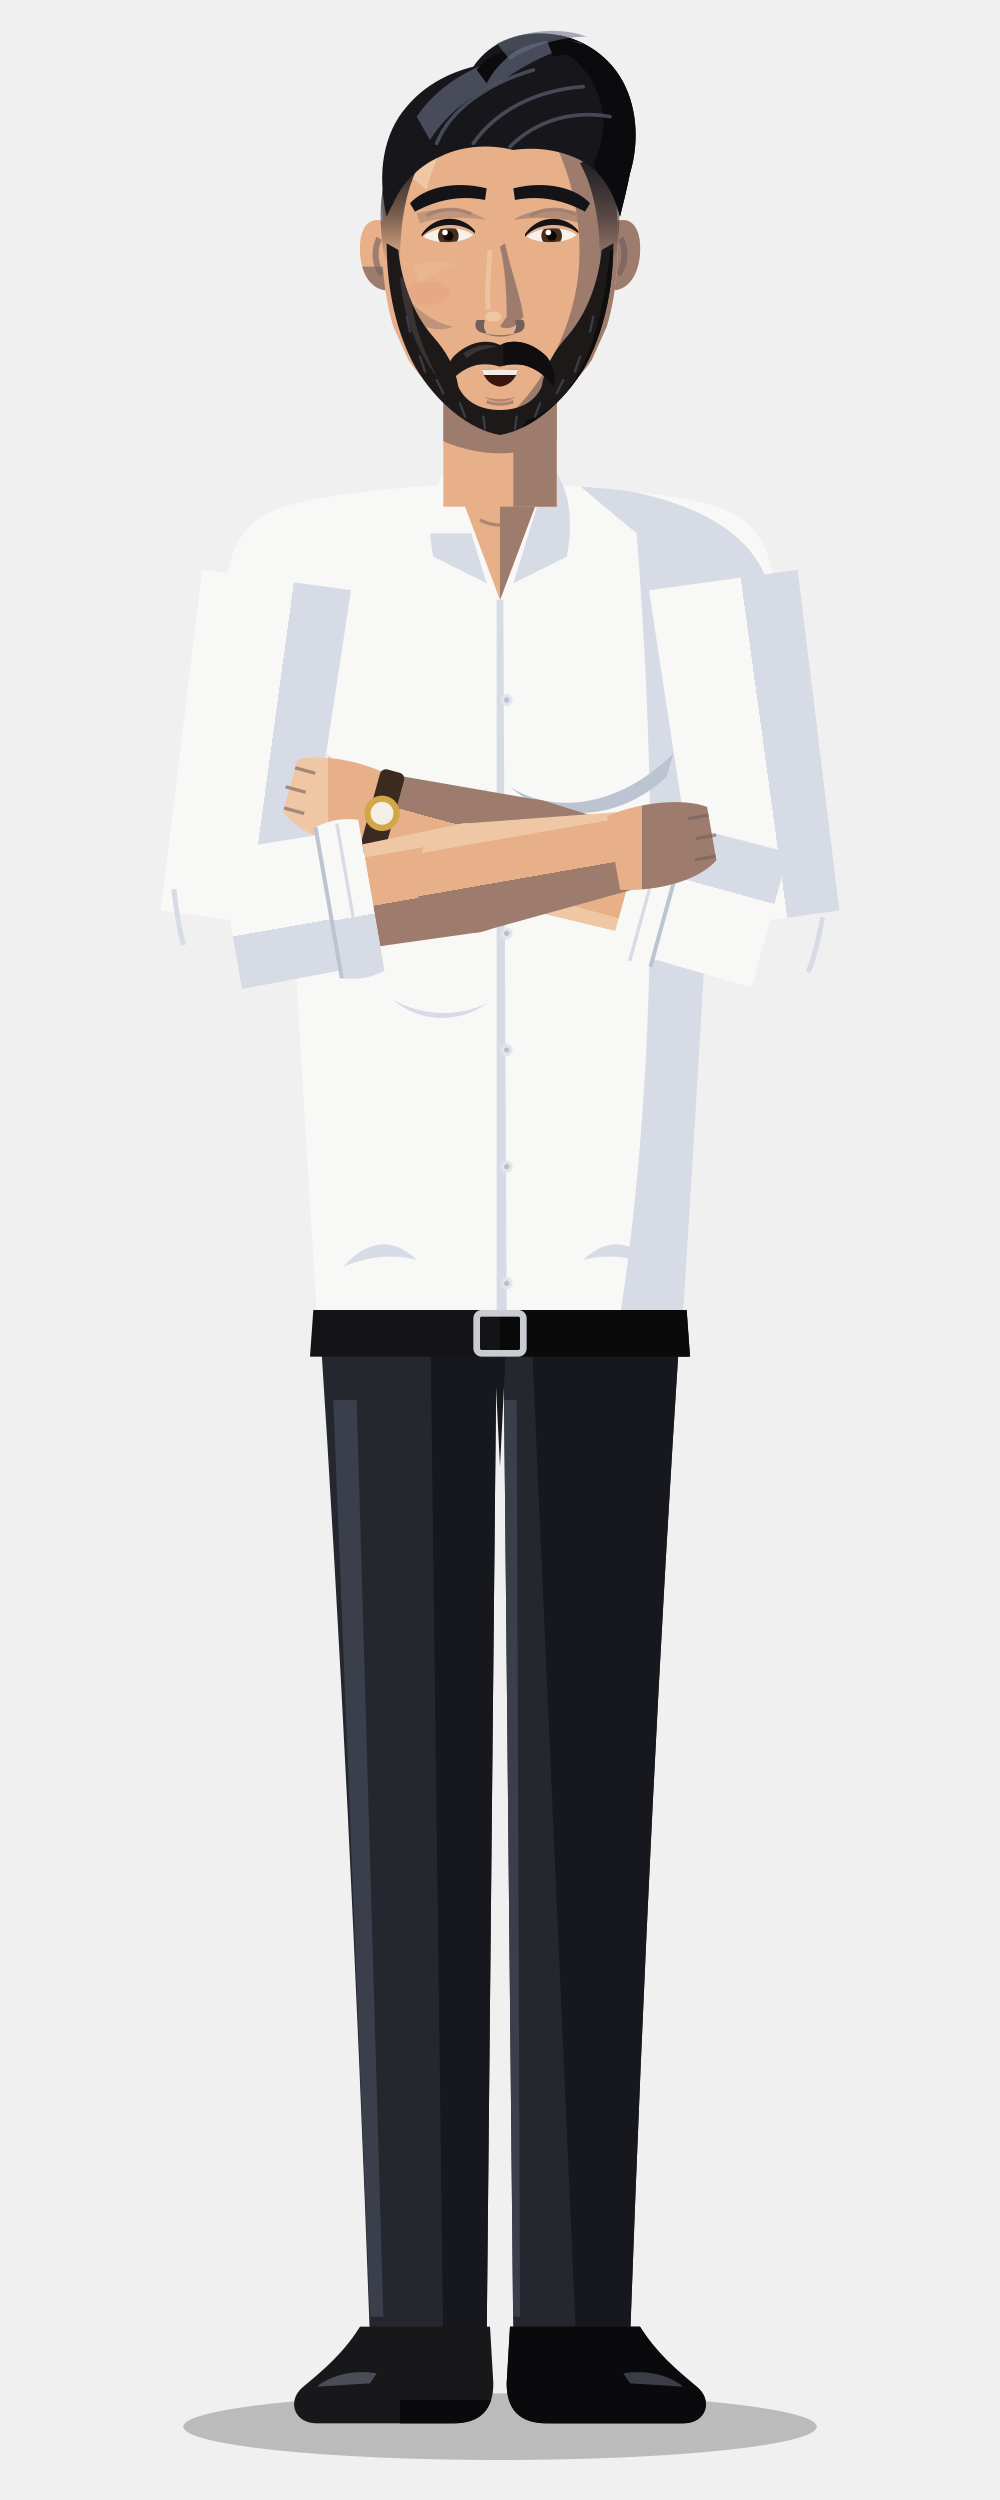
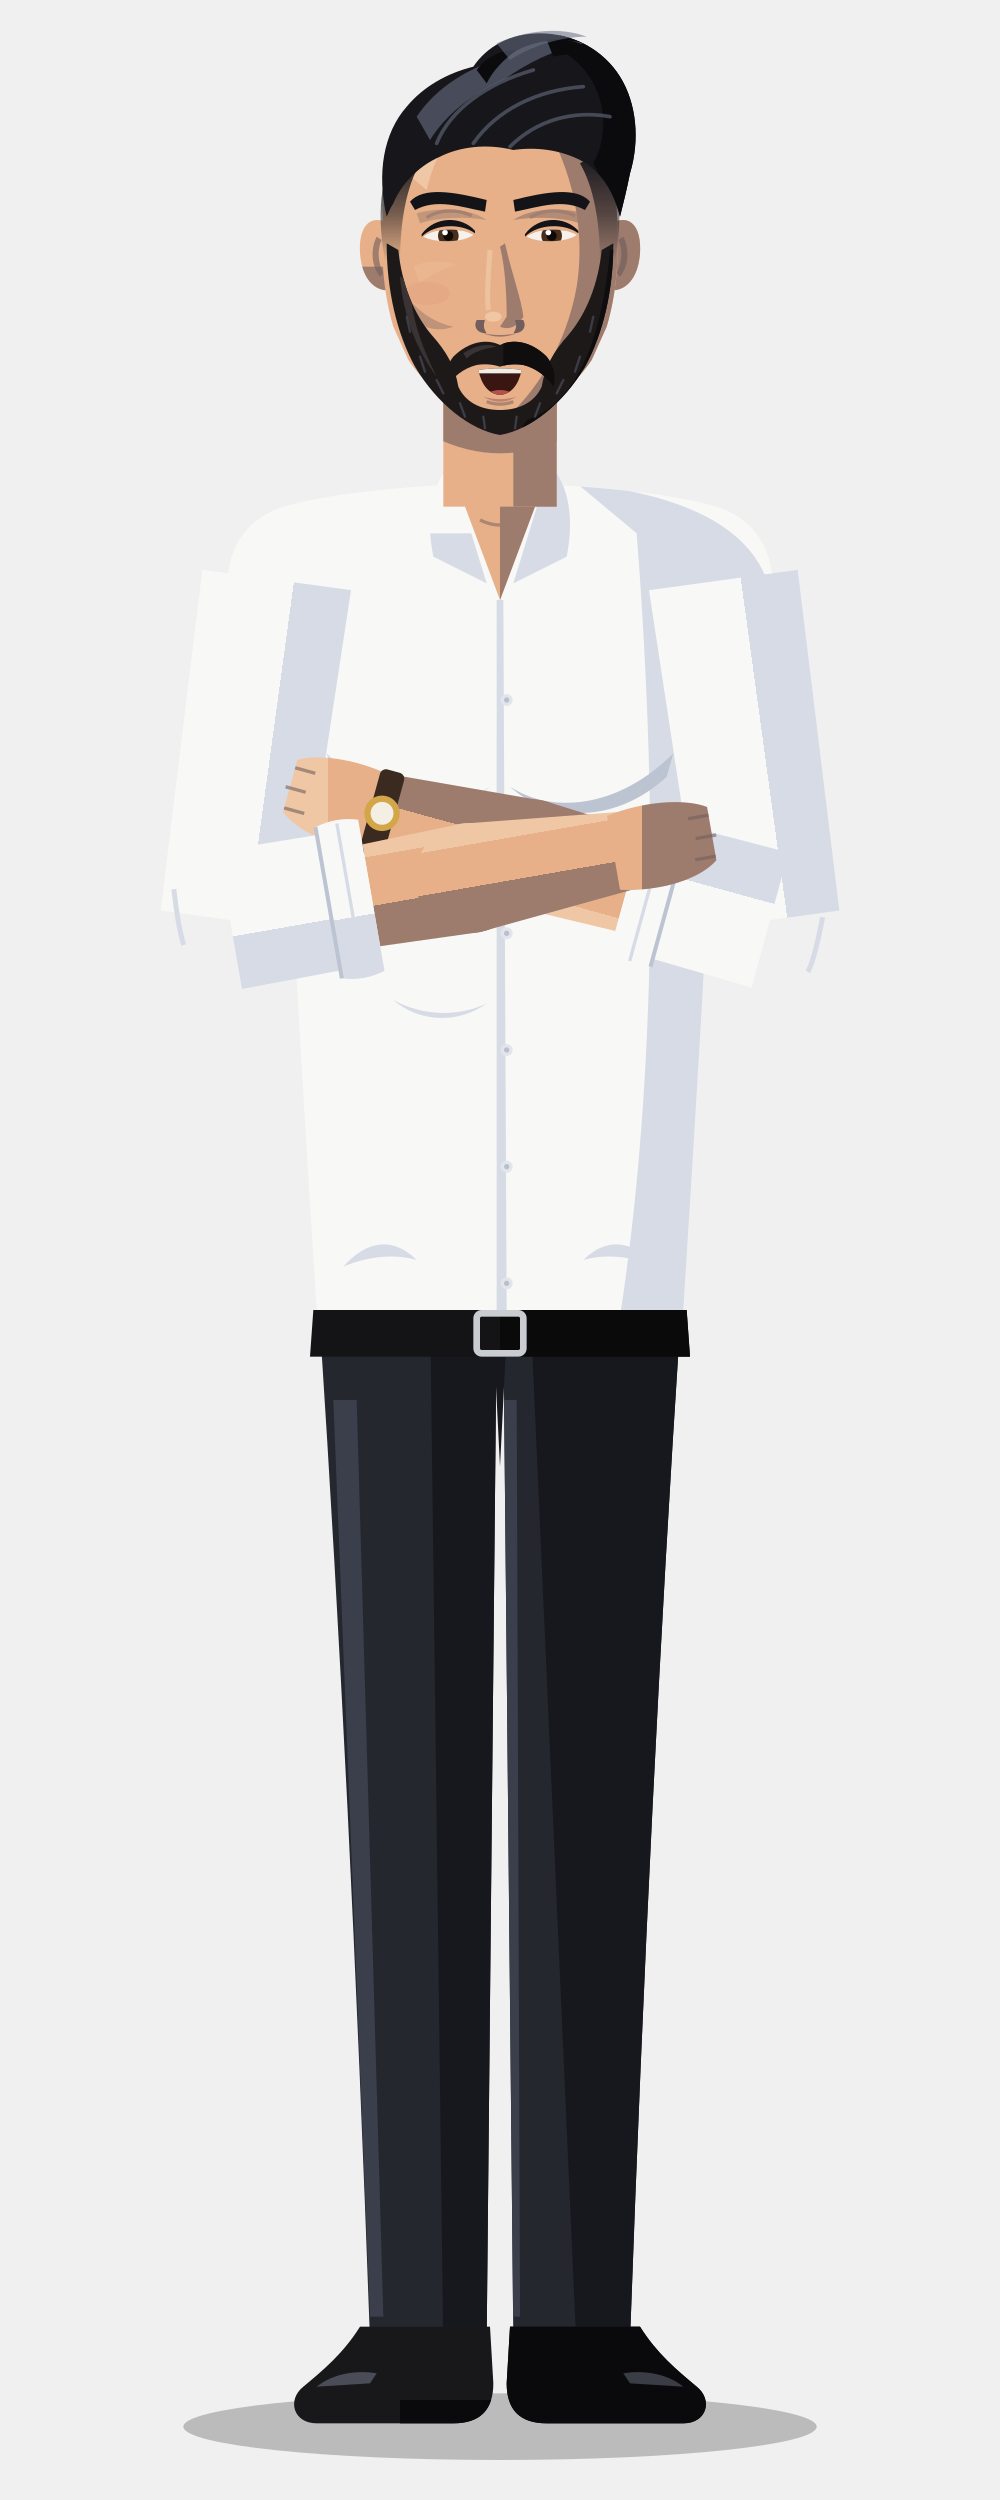
<svg xmlns="http://www.w3.org/2000/svg" viewBox="0 0 600 1500" width="600" height="1500">
  <defs>
    <linearGradient id="fade" x1="0" y1="0" x2="0" y2="1">
      <stop offset="0" stop-color="#16161b" stop-opacity="1" />
      <stop offset="0.55" stop-color="#16161b" stop-opacity="0.55" />
      <stop offset="1" stop-color="#16161b" stop-opacity="0" />
    </linearGradient>
    <clipPath id="c1">
      <path d="M192,796 L298,796 L292,1404 L222,1404 C214,1180 204,980 192,796 Z" />
    </clipPath>
    <clipPath id="c2">
      <path d="M 408,796 L 302,796 L 308,1404 L 378,1404 C 386,1180 396,980 408,796 Z" />
    </clipPath>
    <clipPath id="c3">
      <path d="M216,1396 L294,1396 L296,1430 C296,1446 288,1454 272,1454 L190,1454 C176,1454 172,1440 182,1432 C194,1422 206,1412 216,1396 Z" />
    </clipPath>
    <clipPath id="c4">
      <path d="M 384,1396 L 306,1396 L 304,1430 C 304,1446 312,1454 328,1454 L 410,1454 C 424,1454 428,1440 418,1432 C 406,1422 394,1412 384,1396 Z" />
    </clipPath>
    <clipPath id="c5">
      <path d="M300,290 C268,290 204,294 170,304 C146,312 136,330 136,356 L140,404 C148,432 162,452 172,470 C176,560 182,660 190,786 L410,786 C418,660 424,560 428,470 C438,452 452,432 460,404 L464,356 C464,330 454,312 430,304 C396,294 332,290 300,290 Z" />
    </clipPath>
    <clipPath id="c6">
      <path d="M276,296 L324,296 L300,360 Z" />
    </clipPath>
    <clipPath id="c7">
      <path d="M266,284 C258,296 256,314 260,334 L292,350 L276,298 Z" />
    </clipPath>
    <clipPath id="c8">
      <path d="M 334,284 C 342,296 344,314 340,334 L 308,350 L 324,298 Z" />
    </clipPath>
    <clipPath id="c9">
      <path d="M188,786 L412,786 L414,814 L186,814 Z" />
    </clipPath>
    <linearGradient id="g10" gradientUnits="userSpaceOnUse" x1="404.9" y1="455.9" x2="491.1" y2="444.1">
      <stop offset="0" stop-color="#f8f8f6" />
      <stop offset="0.62" stop-color="#f8f8f6" />
      <stop offset="0.62" stop-color="#d6dbe5" />
      <stop offset="1" stop-color="#d6dbe5" />
    </linearGradient>
    <linearGradient id="g11" gradientUnits="userSpaceOnUse" x1="108.9" y1="444.1" x2="195.1" y2="455.9">
      <stop offset="0" stop-color="#f8f8f6" />
      <stop offset="0.62" stop-color="#f8f8f6" />
      <stop offset="0.62" stop-color="#d6dbe5" />
      <stop offset="1" stop-color="#d6dbe5" />
    </linearGradient>
    <linearGradient id="g12" gradientUnits="userSpaceOnUse" x1="339.4" y1="551.5" x2="356.4" y2="489.8">
      <stop offset="0" stop-color="#efc7a4" />
      <stop offset="0.14" stop-color="#efc7a4" />
      <stop offset="0.14" stop-color="#e7b089" />
      <stop offset="0.6" stop-color="#e7b089" />
      <stop offset="0.6" stop-color="#9d7c6e" />
      <stop offset="1" stop-color="#9d7c6e" />
    </linearGradient>
    <linearGradient id="g13" gradientUnits="userSpaceOnUse" x1="256.1" y1="523.9" x2="270.7" y2="470.9">
      <stop offset="0" stop-color="#efc7a4" />
      <stop offset="0.14" stop-color="#efc7a4" />
      <stop offset="0.14" stop-color="#e7b089" />
      <stop offset="0.6" stop-color="#e7b089" />
      <stop offset="0.6" stop-color="#9d7c6e" />
      <stop offset="1" stop-color="#9d7c6e" />
    </linearGradient>
    <linearGradient id="g14" gradientUnits="userSpaceOnUse" x1="415.0" y1="582.1" x2="437.0" y2="502.1">
      <stop offset="0" stop-color="#f8f8f6" />
      <stop offset="0.62" stop-color="#f8f8f6" />
      <stop offset="0.62" stop-color="#d6dbe5" />
      <stop offset="1" stop-color="#d6dbe5" />
    </linearGradient>
    <linearGradient id="g15" gradientUnits="userSpaceOnUse" x1="377.8" y1="576.6" x2="402.2" y2="487.8">
      <stop offset="0" stop-color="#f8f8f6" />
      <stop offset="0.62" stop-color="#f8f8f6" />
      <stop offset="0.62" stop-color="#d6dbe5" />
      <stop offset="1" stop-color="#d6dbe5" />
    </linearGradient>
    <linearGradient id="g16" gradientUnits="userSpaceOnUse" x1="-7.4" y1="27.0" x2="7.4" y2="-27.0">
      <stop offset="0" stop-color="#efc7a4" />
      <stop offset="0.14" stop-color="#efc7a4" />
      <stop offset="0.14" stop-color="#e7b089" />
      <stop offset="0.6" stop-color="#e7b089" />
      <stop offset="0.6" stop-color="#9d7c6e" />
      <stop offset="1" stop-color="#9d7c6e" />
    </linearGradient>
    <linearGradient id="g17" gradientUnits="userSpaceOnUse" x1="246.9" y1="500.5" x2="257.9" y2="563.5">
      <stop offset="0" stop-color="#efc7a4" />
      <stop offset="0.14" stop-color="#efc7a4" />
      <stop offset="0.14" stop-color="#e7b089" />
      <stop offset="0.6" stop-color="#e7b089" />
      <stop offset="0.6" stop-color="#9d7c6e" />
      <stop offset="1" stop-color="#9d7c6e" />
    </linearGradient>
    <linearGradient id="g18" gradientUnits="userSpaceOnUse" x1="332.1" y1="490.1" x2="341.6" y2="544.3">
      <stop offset="0" stop-color="#efc7a4" />
      <stop offset="0.14" stop-color="#efc7a4" />
      <stop offset="0.14" stop-color="#e7b089" />
      <stop offset="0.6" stop-color="#e7b089" />
      <stop offset="0.6" stop-color="#9d7c6e" />
      <stop offset="1" stop-color="#9d7c6e" />
    </linearGradient>
    <linearGradient id="g19" gradientUnits="userSpaceOnUse" x1="166.8" y1="504.8" x2="181.2" y2="586.6">
      <stop offset="0" stop-color="#f8f8f6" />
      <stop offset="0.62" stop-color="#f8f8f6" />
      <stop offset="0.62" stop-color="#d6dbe5" />
      <stop offset="1" stop-color="#d6dbe5" />
    </linearGradient>
    <linearGradient id="g20" gradientUnits="userSpaceOnUse" x1="202.1" y1="494.1" x2="217.9" y2="584.7">
      <stop offset="0" stop-color="#f8f8f6" />
      <stop offset="0.62" stop-color="#f8f8f6" />
      <stop offset="0.62" stop-color="#d6dbe5" />
      <stop offset="1" stop-color="#d6dbe5" />
    </linearGradient>
    <linearGradient id="g21" gradientUnits="userSpaceOnUse" x1="4.8" y1="-27.6" x2="-4.8" y2="27.6">
      <stop offset="0" stop-color="#efc7a4" />
      <stop offset="0.14" stop-color="#efc7a4" />
      <stop offset="0.14" stop-color="#e7b089" />
      <stop offset="0.6" stop-color="#e7b089" />
      <stop offset="0.6" stop-color="#9d7c6e" />
      <stop offset="1" stop-color="#9d7c6e" />
    </linearGradient>
    <clipPath id="c22">
      <path d="M233,134 C222,128 215,136 216,152 C217,166 224,176 236,174 Z" />
    </clipPath>
    <clipPath id="c23">
      <path d="M 367,134 C 378,128 385,136 384,152 C 383,166 376,176 364,174 Z" />
    </clipPath>
    <clipPath id="c24">
      <path d="M266,220 L266,304 L334,304 L334,220 Z" />
    </clipPath>
    <clipPath id="c25">
      <path d="M300,64 C341,64 369,88 370,126 C372,152 370,176 364,196 L355,216 C343,234 324,247 300,249 C276,247 257,234 245,216 L236,196 C230,176 228,152 230,126 C231,88 259,64 300,64 Z" />
    </clipPath>
    <clipPath id="c26">
-       <path d="M254,142 C261,135.5 277,135.5 284,141 C277,146.55 261,146.55 254,142 Z" />
+       <path d="M254,142 C261,136.5 277,136.5 284,141 C277,145.85 261,145.85 254,142 Z" />
    </clipPath>
    <clipPath id="c27">
-       <path d="M316,142 C323,135.5 339,135.5 346,141 C339,146.55 323,146.55 316,142 Z" />
+       <path d="M316,142 C323,136.5 339,136.5 346,141 C339,145.85 323,145.85 316,142 Z" />
    </clipPath>
    <clipPath id="c28">
      <path d="M232,146 C232,174 238,200 249,220 C262,242 282,258 300,261 C318,258 338,242 351,220 C362,200 368,174 368,146 L361,150 C359,170 352,188 341,201 C332,211 327,220 325,232 C321,241 312,246 300,246 C288,246 279,241 275,232 C273,220 268,211 259,201 C248,188 241,170 239,150 Z" />
    </clipPath>
    <clipPath id="c29">
      <path d="M272,214 C281,205 292,203 300,207 C308,203 319,205 328,214 C332,219 334,226 332,232 C328,226 322,221 314,219 C308,218 303,219 300,220 C297,219 292,218 286,219 C278,221 272,226 268,232 C266,226 268,219 272,214 Z" />
    </clipPath>
    <clipPath id="c30">
-       <path d="M289,222 Q300,221 311,222 Q308,231 300,232 Q292,231 289,222 Z" />
+       <path d="M287,222 Q300,220 313,222 Q310,236 300,237 Q290,236 287,222 Z" />
    </clipPath>
    <clipPath id="c31">
      <path d="M232,130 C226,104 230,80 244,64 C254,52 268,44 284,40 C292,28 306,20 324,20 C344,20 362,30 372,46 C382,62 384,84 378,104 C376,114 374,122 372,130 C368,114 360,102 348,96 C336,90 322,88 308,90 C292,86 276,88 264,94 C250,100 240,112 236,122 C234,125 233,128 232,130 Z" />
    </clipPath>
  </defs>
  <ellipse cx="300" cy="1456" rx="190" ry="20" fill="#000" opacity="0.22" />
  <path d="M192,796 L298,796 L292,1404 L222,1404 C214,1180 204,980 192,796 Z" fill="#24272e" />
  <g clip-path="url(#c1)">
    <path d="M258,780 L304,780 L300,1412 L266,1412 Z" fill="#16181d" />
    <path d="M200,840 L214,840 L230,1390 L222,1390 Z" fill="#3a3f4b" />
  </g>
  <path d="M 408,796 L 302,796 L 308,1404 L 378,1404 C 386,1180 396,980 408,796 Z" fill="#24272e" />
  <g clip-path="url(#c2)">
    <path d="M318,780 L420,780 L420,1412 L346,1412 Z" fill="#16181d" />
    <path d="M 310,840 L 302,840 L 306,1390 L 312,1390 Z" fill="#3a3f4b" />
  </g>
  <path d="M296,800 L300,880 L304,800 Z" fill="#16181d" />
  <path d="M216,1396 L294,1396 L296,1430 C296,1446 288,1454 272,1454 L190,1454 C176,1454 172,1440 182,1432 C194,1422 206,1412 216,1396 Z" fill="#18181b" />
  <g clip-path="url(#c3)">
    <path d="M240,1440 L300,1440 L300,1460 L240,1460 Z" fill="#0a0a0c" />
    <path d="M190,1432 C200,1424 214,1422 226,1424 L222,1430 Z" fill="#4a4d58" />
  </g>
  <path d="M 384,1396 L 306,1396 L 304,1430 C 304,1446 312,1454 328,1454 L 410,1454 C 424,1454 428,1440 418,1432 C 406,1422 394,1412 384,1396 Z" fill="#18181b" />
  <g clip-path="url(#c4)">
    <path d="M300,1380 L440,1380 L440,1460 L300,1460 Z" fill="#0a0a0c" />
    <path d="M 410,1432 C 400,1424 386,1422 374,1424 L 378,1430 Z" fill="#3a3d46" />
  </g>
  <path d="M300,290 C268,290 204,294 170,304 C146,312 136,330 136,356 L140,404 C148,432 162,452 172,470 C176,560 182,660 190,786 L410,786 C418,660 424,560 428,470 C438,452 452,432 460,404 L464,356 C464,330 454,312 430,304 C396,294 332,290 300,290 Z" fill="#f8f8f6" />
  <g clip-path="url(#c5)">
    <path d="M346,290 C406,296 466,316 464,374 C460,422 444,450 430,474 L414,790 L372,790 C392,660 396,500 382,320 Z" fill="#d6dbe5" />
    <path d="M138,392 C148,428 162,452 174,472 L184,472 C172,448 160,422 150,392 Z" fill="#d6dbe5" />
  </g>
  <path d="M196,452 C230,486 270,488 294,472 C270,494 230,494 200,466 Z" fill="#d6dbe5" />
  <path d="M404,452 C370,486 330,488 306,472 C330,494 370,494 400,466 Z" fill="#bcc3d1" />
  <path d="M236,600 C254,610 276,610 292,602 C276,614 252,614 236,600 Z" fill="#d6dbe5" />
  <path d="M206,760 C220,744 236,742 250,756 C236,752 220,754 206,760 Z" fill="#d6dbe5" />
  <path d="M350,756 C364,742 380,744 394,760 C380,754 364,752 350,756 Z" fill="#d6dbe5" />
  <path d="M238,520 C256,530 276,530 292,522 C276,534 254,534 238,520 Z" fill="#d6dbe5" />
  <path d="M276,296 L324,296 L300,360 Z" fill="#e7b089" />
  <g clip-path="url(#c6)">
    <path d="M300,290 L330,290 L300,364 Z" fill="#9d7c6e" />
  </g>
  <path d="M288,312 Q300,318 312,312" fill="none" stroke="#9d7c6e" stroke-width="2" opacity="0.8" />
  <path d="M266,284 C258,296 256,314 260,334 L292,350 L276,298 Z" fill="#f8f8f6" />
  <g clip-path="url(#c7)">
    <path d="M256,320 L292,320 L292,352 L256,352 Z" fill="#d6dbe5" />
  </g>
  <path d="M 334,284 C 342,296 344,314 340,334 L 308,350 L 324,298 Z" fill="#f8f8f6" />
  <g clip-path="url(#c8)">
    <path d="M 334,284 C 342,296 344,314 340,334 L 308,350 L 324,298 Z" fill="#d6dbe5" />
  </g>
  <path d="M268,286 Q300,280 332,286 L326,292 Q300,288 274,292 Z" fill="#d6dbe5" />
  <path d="M298,360 L302,360 L304,786 L298,786 Z" fill="#d6dbe5" />
  <circle cx="304" cy="420" r="3.6" fill="#e2e5eb" />
  <circle cx="304" cy="420" r="1.6" fill="#b9bfcb" />
  <circle cx="304" cy="490" r="3.6" fill="#e2e5eb" />
  <circle cx="304" cy="490" r="1.6" fill="#b9bfcb" />
  <circle cx="304" cy="560" r="3.6" fill="#e2e5eb" />
  <circle cx="304" cy="560" r="1.6" fill="#b9bfcb" />
  <circle cx="304" cy="630" r="3.6" fill="#e2e5eb" />
  <circle cx="304" cy="630" r="1.6" fill="#b9bfcb" />
  <circle cx="304" cy="700" r="3.6" fill="#e2e5eb" />
  <circle cx="304" cy="700" r="1.6" fill="#b9bfcb" />
  <circle cx="304" cy="770" r="3.6" fill="#e2e5eb" />
  <circle cx="304" cy="770" r="1.6" fill="#b9bfcb" />
  <path d="M188,786 L412,786 L414,814 L186,814 Z" fill="#141416" />
  <g clip-path="url(#c9)">
    <path d="M300,780 L420,780 L420,820 L300,820 Z" fill="#0a0a0b" />
  </g>
  <rect x="286" y="788" width="28" height="24" rx="3" fill="none" stroke="#c9ccd1" stroke-width="4" />
  <path d="M389.4,354.1 L420.4,557.7 L503.6,546.3 L478.6,341.9 Z" fill="url(#g10)" />
  <path d="M121.4,341.9 L96.4,546.3 L179.6,557.7 L210.6,354.1 Z" fill="url(#g11)" />
  <path d="M369.2,558.6 L309.6,544.3 L327.1,480.7 L385.7,498.9 Z" fill="url(#g12)" />
  <circle cx="318.3" cy="512.5" r="33.0" fill="url(#g13)" />
  <path d="M309.6,544.3 L202.7,503.5 L214.3,461.1 L327.1,480.7 Z" fill="url(#g13)" />
  <path d="M450.9,592.5 L379.1,571.7 L400.9,492.7 L473.1,511.5 Z" fill="url(#g14)" />
  <path d="M414.7,491.3 Q403.3,484.0 389.7,484.4 L365.3,573.1 Q376.7,580.4 390.3,580.0 Z" fill="url(#g15)" />
  <path d="M414.7,491.3 L390.3,580.0" stroke="#bcc3d1" stroke-width="2.4" />
  <path d="M402.2,487.8 L377.8,576.6" stroke="#d6dbe5" stroke-width="2" />
  <path d="M484.6,583.1 q3.7,-5.5 9.0,-32.8" fill="none" stroke="#d6dbe5" stroke-width="3" />
  <g transform="translate(222.0,486.0) rotate(105.4)">
    <g transform="scale(-1.25,1.25)">
      <path d="M-18,-8 C-22,10 -20,30 -12,40 L14,40 C20,30 22,10 18,-8 Z" fill="url(#g16)" />
      <path d="M-10,30 L-10,40 M0,32 L0,42 M10,30 L10,40" fill="none" stroke="#725e5c" stroke-width="1.6" opacity="0.6" />
      <rect x="-21" y="-12" width="42" height="12" rx="3" fill="#3a2a20" />
      <circle cx="0" cy="-6" r="8.5" fill="#d4a64a" />
      <circle cx="0" cy="-6" r="5.5" fill="#f4efe4" />
    </g>
  </g>
  <path d="M217.5,506.6 L276.3,494.3 L287.6,559.3 L228.1,567.7 Z" fill="url(#g17)" />
  <circle cx="282.0" cy="526.8" r="33.0" fill="url(#g18)" />
  <path d="M276.3,494.3 L388.0,485.9 L395.6,529.3 L287.6,559.3 Z" fill="url(#g18)" />
  <path d="M130.8,510.6 L202.9,499.0 L217.1,579.8 L145.2,593.4 Z" fill="url(#g19)" />
  <path d="M205.1,587.0 Q218.6,588.7 230.7,582.5 L214.9,491.8 Q201.4,490.1 189.3,496.3 Z" fill="url(#g20)" />
  <path d="M205.1,587.0 L189.3,496.3" stroke="#bcc3d1" stroke-width="2.4" />
  <path d="M217.9,584.7 L202.1,494.1" stroke="#d6dbe5" stroke-width="2" />
  <path d="M104.3,533.5 q2.4,21.8 5.9,33.5" fill="none" stroke="#d6dbe5" stroke-width="3" />
  <g transform="translate(378.0,510.0) rotate(-99.9)">
    <g transform="scale(1.25,1.25)">
      <path d="M-18,-8 C-22,10 -20,30 -12,40 L14,40 C20,30 22,10 18,-8 Z" fill="url(#g21)" />
      <path d="M-10,30 L-10,40 M0,32 L0,42 M10,30 L10,40" fill="none" stroke="#725e5c" stroke-width="1.6" opacity="0.6" />
    </g>
  </g>
  <path d="M233,134 C222,128 215,136 216,152 C217,166 224,176 236,174 Z" fill="#e7b089" />
  <g clip-path="url(#c22)">
    <path d="M200,160 L240,160 L240,190 L200,190 Z" fill="#9d7c6e" />
  </g>
  <path d="M 367,134 C 378,128 385,136 384,152 C 383,166 376,176 364,174 Z" fill="#e7b089" />
  <g clip-path="url(#c23)">
    <path d="M360,120 L400,120 L400,190 L360,190 Z" fill="#9d7c6e" />
  </g>
  <path d="M226,142 C222,150 223,160 228,166 L230,164 C227,158 226,150 229,144 Z" fill="#725e5c" opacity="0.6" />
  <path d="M 374,142 C 378,150 377,160 372,166 L 370,164 C 373,158 374,150 371,144 Z" fill="#725e5c" opacity="0.7" />
  <path d="M266,220 L266,304 L334,304 L334,220 Z" fill="#e7b089" />
  <g clip-path="url(#c24)">
    <path d="M308,210 L340,210 L340,310 L308,310 Z" fill="#9d7c6e" />
    <path d="M260,210 L340,210 L340,262 Q300,282 260,262 Z" fill="#9d7c6e" />
  </g>
  <path d="M300,64 C341,64 369,88 370,126 C372,152 370,176 364,196 L355,216 C343,234 324,247 300,249 C276,247 257,234 245,216 L236,196 C230,176 228,152 230,126 C231,88 259,64 300,64 Z" fill="#e7b089" />
  <g clip-path="url(#c25)">
    <path d="M318,60 C352,70 376,96 376,130 C378,170 368,204 350,228 C336,244 318,252 300,254 C322,236 340,206 346,172 C352,134 342,94 318,60 Z" fill="#9d7c6e" />
    <path d="M244,104 C250,86 264,74 282,70 C268,82 260,96 256,114 Z" fill="#efc7a4" />
  </g>
  <path d="M248,160 C256,156 266,156 274,159 C266,161 258,165 252,170 Z" fill="#efc7a4" opacity="0.25" />
  <path d="M244,178 C252,188 262,194 272,196 C262,200 250,196 244,188 Z" fill="#9d7c6e" opacity="0.55" />
  <ellipse cx="256" cy="176" rx="14" ry="7" fill="#e07e70" opacity="0.14" />
-   <path d="M246,122 C254,113 272,108 292,113 L291,120 C276,117 262,120 249,127 Z" fill="#141317" />
-   <path d="M 354,122 C 346,113 328,108 308,113 L 309,120 C 324,117 338,120 351,127 Z" fill="#141317" />
+   <path d="M246,121 C254,112 272,115 292,120 L291,127 C276,124 262,119 249,126 Z" fill="#141317" />
+   <path d="M 354,121 C 346,112 328,115 308,120 L 309,127 C 324,124 338,119 351,126 Z" fill="#141317" />
  <path d="M250,128 C264,124 282,125 292,132 C280,130 264,130 252,134 Z" fill="#9d7c6e" opacity="0.5" />
  <path d="M 350,128 C 336,124 318,125 308,132 C 320,130 336,130 348,134 Z" fill="#9d7c6e" opacity="0.7" />
-   <path d="M254,142 C261,135.5 277,135.5 284,141 C277,146.55 261,146.55 254,142 Z" fill="#f6f1ea" />
+   <path d="M254,142 C261,136.5 277,136.5 284,141 C277,145.85 261,145.85 254,142 Z" fill="#f6f1ea" />
  <g clip-path="url(#c26)">
    <circle cx="269" cy="141.5" r="6.2" fill="#4a2e1c" />
    <circle cx="269" cy="141.5" r="3" fill="#0e0907" />
    <circle cx="267" cy="139.5" r="1.7" fill="#fff" />
-     <rect x="249" y="120" width="40" height="17.5" fill="#000" opacity="0.14" />
-   </g>
-   <path d="M253,142 C261,133.0 277,133.0 285,140 L285,138.5 C277,128.5 261,128.5 253,140.5 Z" fill="#141317" />
-   <path d="M256,129.5 C264,124.5 275,124.5 283,128.5" fill="none" stroke="#9d7c6e" stroke-width="2" opacity="0.8" />
-   <path d="M316,142 C323,135.5 339,135.5 346,141 C339,146.55 323,146.55 316,142 Z" fill="#f6f1ea" />
+     <rect x="249" y="120" width="40" height="18.5" fill="#000" opacity="0.14" />
+   </g>
+   <path d="M253,142 C261,134.0 277,134.0 285,140 L285,138.5 C277,129.5 261,129.5 253,140.5 Z" fill="#141317" />
+   <path d="M256,130.5 C264,125.5 275,125.5 283,129.5" fill="none" stroke="#9d7c6e" stroke-width="2" opacity="0.8" />
+   <path d="M316,142 C323,136.5 339,136.5 346,141 C339,145.85 323,145.85 316,142 Z" fill="#f6f1ea" />
  <g clip-path="url(#c27)">
    <circle cx="331" cy="141.5" r="6.2" fill="#4a2e1c" />
    <circle cx="331" cy="141.5" r="3" fill="#0e0907" />
    <circle cx="329" cy="139.5" r="1.7" fill="#fff" />
-     <rect x="311" y="120" width="40" height="17.5" fill="#000" opacity="0.14" />
-   </g>
-   <path d="M315,142 C323,133.0 339,133.0 347,140 L347,138.5 C339,128.5 323,128.5 315,140.5 Z" fill="#141317" />
-   <path d="M318,129.5 C326,124.5 337,124.5 345,128.5" fill="none" stroke="#9d7c6e" stroke-width="2" opacity="0.8" />
+     <rect x="311" y="120" width="40" height="18.5" fill="#000" opacity="0.14" />
+   </g>
+   <path d="M315,142 C323,134.0 339,134.0 347,140 L347,138.5 C339,129.5 323,129.5 315,140.5 Z" fill="#141317" />
+   <path d="M318,130.5 C326,125.5 337,125.5 345,129.5" fill="none" stroke="#9d7c6e" stroke-width="2" opacity="0.8" />
  <path d="M303,146 C307,164 313,180 314,190 C310,197 304,198 300,196 L304,190 C304,176 303,160 300,148 Z" fill="#9d7c6e" />
  <path d="M286,192 C284,196 286,200 292,200 C290,197 290,195 291,192 Z" fill="#725e5c" />
  <path d="M314,192 C316,196 314,200 308,200 C310,197 310,195 309,192 Z" fill="#725e5c" />
  <path d="M290,200 Q300,204 310,200 Q300,202 290,200 Z" fill="#725e5c" opacity="0.7" />
  <ellipse cx="296" cy="190" rx="5" ry="3" fill="#efc7a4" />
  <path d="M294,150 C293,164 292,176 293,186" fill="none" stroke="#efc7a4" stroke-width="3" opacity="0.8" />
  <path d="M232,146 C232,174 238,200 249,220 C262,242 282,258 300,261 C318,258 338,242 351,220 C362,200 368,174 368,146 L361,150 C359,170 352,188 341,201 C332,211 327,220 325,232 C321,241 312,246 300,246 C288,246 279,241 275,232 C273,220 268,211 259,201 C248,188 241,170 239,150 Z" fill="#1d1919" />
  <g clip-path="url(#c28)">
    <path d="M316,252 C340,244 360,216 366,150 L380,150 L380,280 L300,280 Z" fill="#0f0d0e" />
    <path d="M240,166 C242,190 250,210 262,226 C252,206 246,188 246,168 Z" fill="#3a3333" />
  </g>
  <path d="M252,214 l3,9" fill="none" stroke="#474b5a" stroke-width="1.4" stroke-linecap="round" stroke-linejoin="round" opacity="0.7" />
  <path d="M262,228 l4,8" fill="none" stroke="#474b5a" stroke-width="1.4" stroke-linecap="round" stroke-linejoin="round" opacity="0.7" />
  <path d="M276,242 l3,8" fill="none" stroke="#474b5a" stroke-width="1.4" stroke-linecap="round" stroke-linejoin="round" opacity="0.7" />
  <path d="M290,250 l1,7" fill="none" stroke="#474b5a" stroke-width="1.4" stroke-linecap="round" stroke-linejoin="round" opacity="0.7" />
  <path d="M244,190 l2,9" fill="none" stroke="#474b5a" stroke-width="1.4" stroke-linecap="round" stroke-linejoin="round" opacity="0.7" />
  <path d="M310,250 l-1,7" fill="none" stroke="#474b5a" stroke-width="1.4" stroke-linecap="round" stroke-linejoin="round" opacity="0.7" />
  <path d="M324,242 l-3,8" fill="none" stroke="#474b5a" stroke-width="1.4" stroke-linecap="round" stroke-linejoin="round" opacity="0.7" />
  <path d="M338,228 l-4,8" fill="none" stroke="#474b5a" stroke-width="1.4" stroke-linecap="round" stroke-linejoin="round" opacity="0.7" />
  <path d="M348,214 l-3,9" fill="none" stroke="#474b5a" stroke-width="1.4" stroke-linecap="round" stroke-linejoin="round" opacity="0.7" />
  <path d="M356,190 l-2,9" fill="none" stroke="#474b5a" stroke-width="1.4" stroke-linecap="round" stroke-linejoin="round" opacity="0.7" />
  <path d="M272,214 C281,205 292,203 300,207 C308,203 319,205 328,214 C332,219 334,226 332,232 C328,226 322,221 314,219 C308,218 303,219 300,220 C297,219 292,218 286,219 C278,221 272,226 268,232 C266,226 268,219 272,214 Z" fill="#1d1919" />
  <g clip-path="url(#c29)">
    <path d="M302,200 L340,200 L340,236 L302,236 Z" fill="#0f0d0e" />
    <path d="M278,212 C285,207 293,206 298,208 C291,209 284,211 280,215 Z" fill="#3a3333" />
  </g>
-   <path d="M289,222 Q300,221 311,222 Q308,231 300,232 Q292,231 289,222 Z" fill="#3a1612" />
+   <path d="M287,222 Q300,220 313,222 Q310,236 300,237 Q290,236 287,222 Z" fill="#3a1612" />
  <g clip-path="url(#c30)">
-     <rect x="280" y="218" width="40" height="7" fill="#f1ece4" />
-     <ellipse cx="300" cy="241" rx="10" ry="6" fill="#b4504e" />
+     <rect x="278" y="218" width="44" height="6" fill="#f1ece4" />
+     <ellipse cx="300" cy="240" rx="10" ry="6" fill="#b4504e" />
  </g>
  <path d="M290,238 Q300,244 310,238 Q300,241 290,238 Z" fill="#c27f6c" />
  <path d="M292,241 Q300,244 308,241" fill="none" stroke="#9d7c6e" stroke-width="2" opacity="0.8" />
  <path d="M231,156 C226,130 228,106 238,90 L252,98 C244,112 240,132 240,158 Z" fill="url(#fade)" />
  <path d="M 369,156 C 374,130 372,106 362,90 L 348,98 C 356,112 360,132 360,158 Z" fill="url(#fade)" />
  <path d="M232,130 C226,104 230,80 244,64 C254,52 268,44 284,40 C292,28 306,20 324,20 C344,20 362,30 372,46 C382,62 384,84 378,104 C376,114 374,122 372,130 C368,114 360,102 348,96 C336,90 322,88 308,90 C292,86 276,88 264,94 C250,100 240,112 236,122 C234,125 233,128 232,130 Z" fill="#16161b" />
  <g clip-path="url(#c31)">
    <path d="M336,18 C368,24 388,52 384,84 C382,104 376,118 372,132 L356,98 C368,76 362,44 336,30 Z" fill="#0b0b0e" />
    <path d="M250,70 C262,52 282,40 304,34 C318,24 336,22 350,26 C332,30 316,38 302,48 C284,56 268,68 258,84 Z" fill="#474b5a" />
  </g>
  <path d="M262,86 C270,66 292,50 320,42" fill="none" stroke="#5a5f70" stroke-width="2.2" stroke-linecap="round" stroke-linejoin="round" opacity="0.7" />
  <path d="M284,86 C298,66 322,54 350,52" fill="none" stroke="#5a5f70" stroke-width="2.2" stroke-linecap="round" stroke-linejoin="round" opacity="0.7" />
  <path d="M306,88 C322,72 344,66 366,70" fill="none" stroke="#5a5f70" stroke-width="2.2" stroke-linecap="round" stroke-linejoin="round" opacity="0.7" />
  <path d="M286,42 C292,34 300,30 310,30 C302,36 296,42 292,50 Z" fill="#0b0b0e" />
  <path d="M328,24 C340,22 352,26 360,34 C350,32 340,32 332,34 Z" fill="#0b0b0e" />
  <path d="M298,26 C316,18 336,16 352,22 C336,22 318,28 306,36 Z" fill="#6a7083" opacity="0.55" />
</svg>
